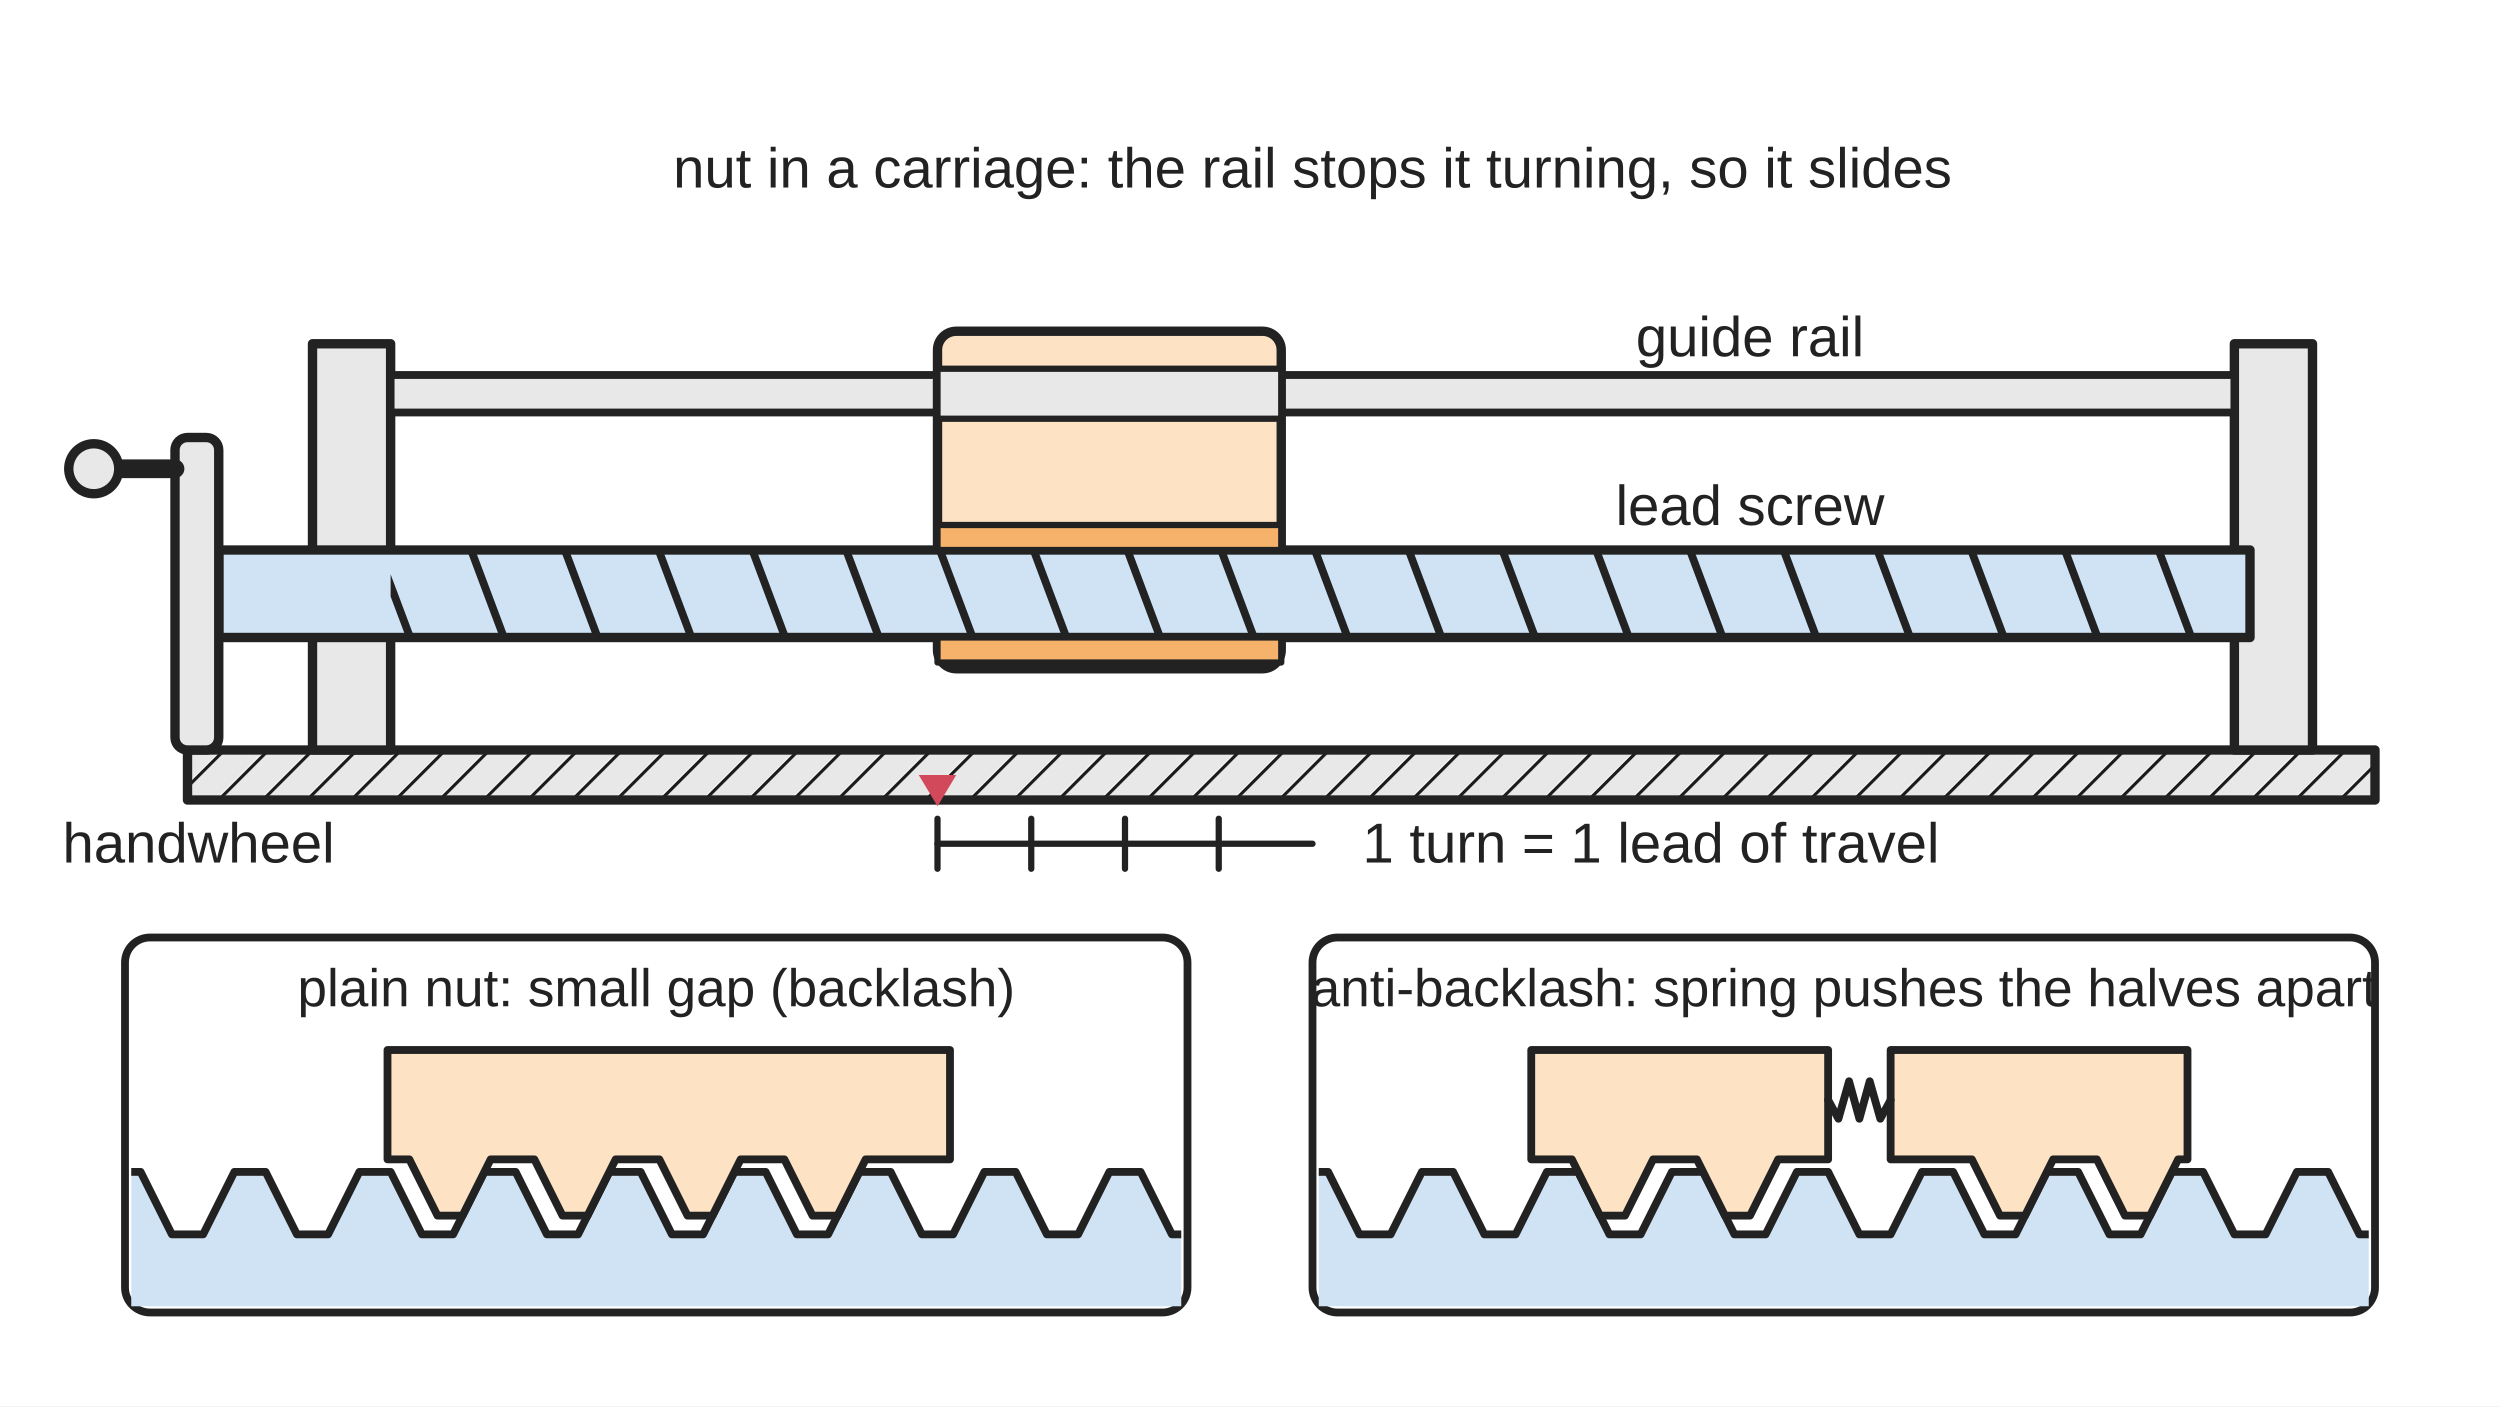
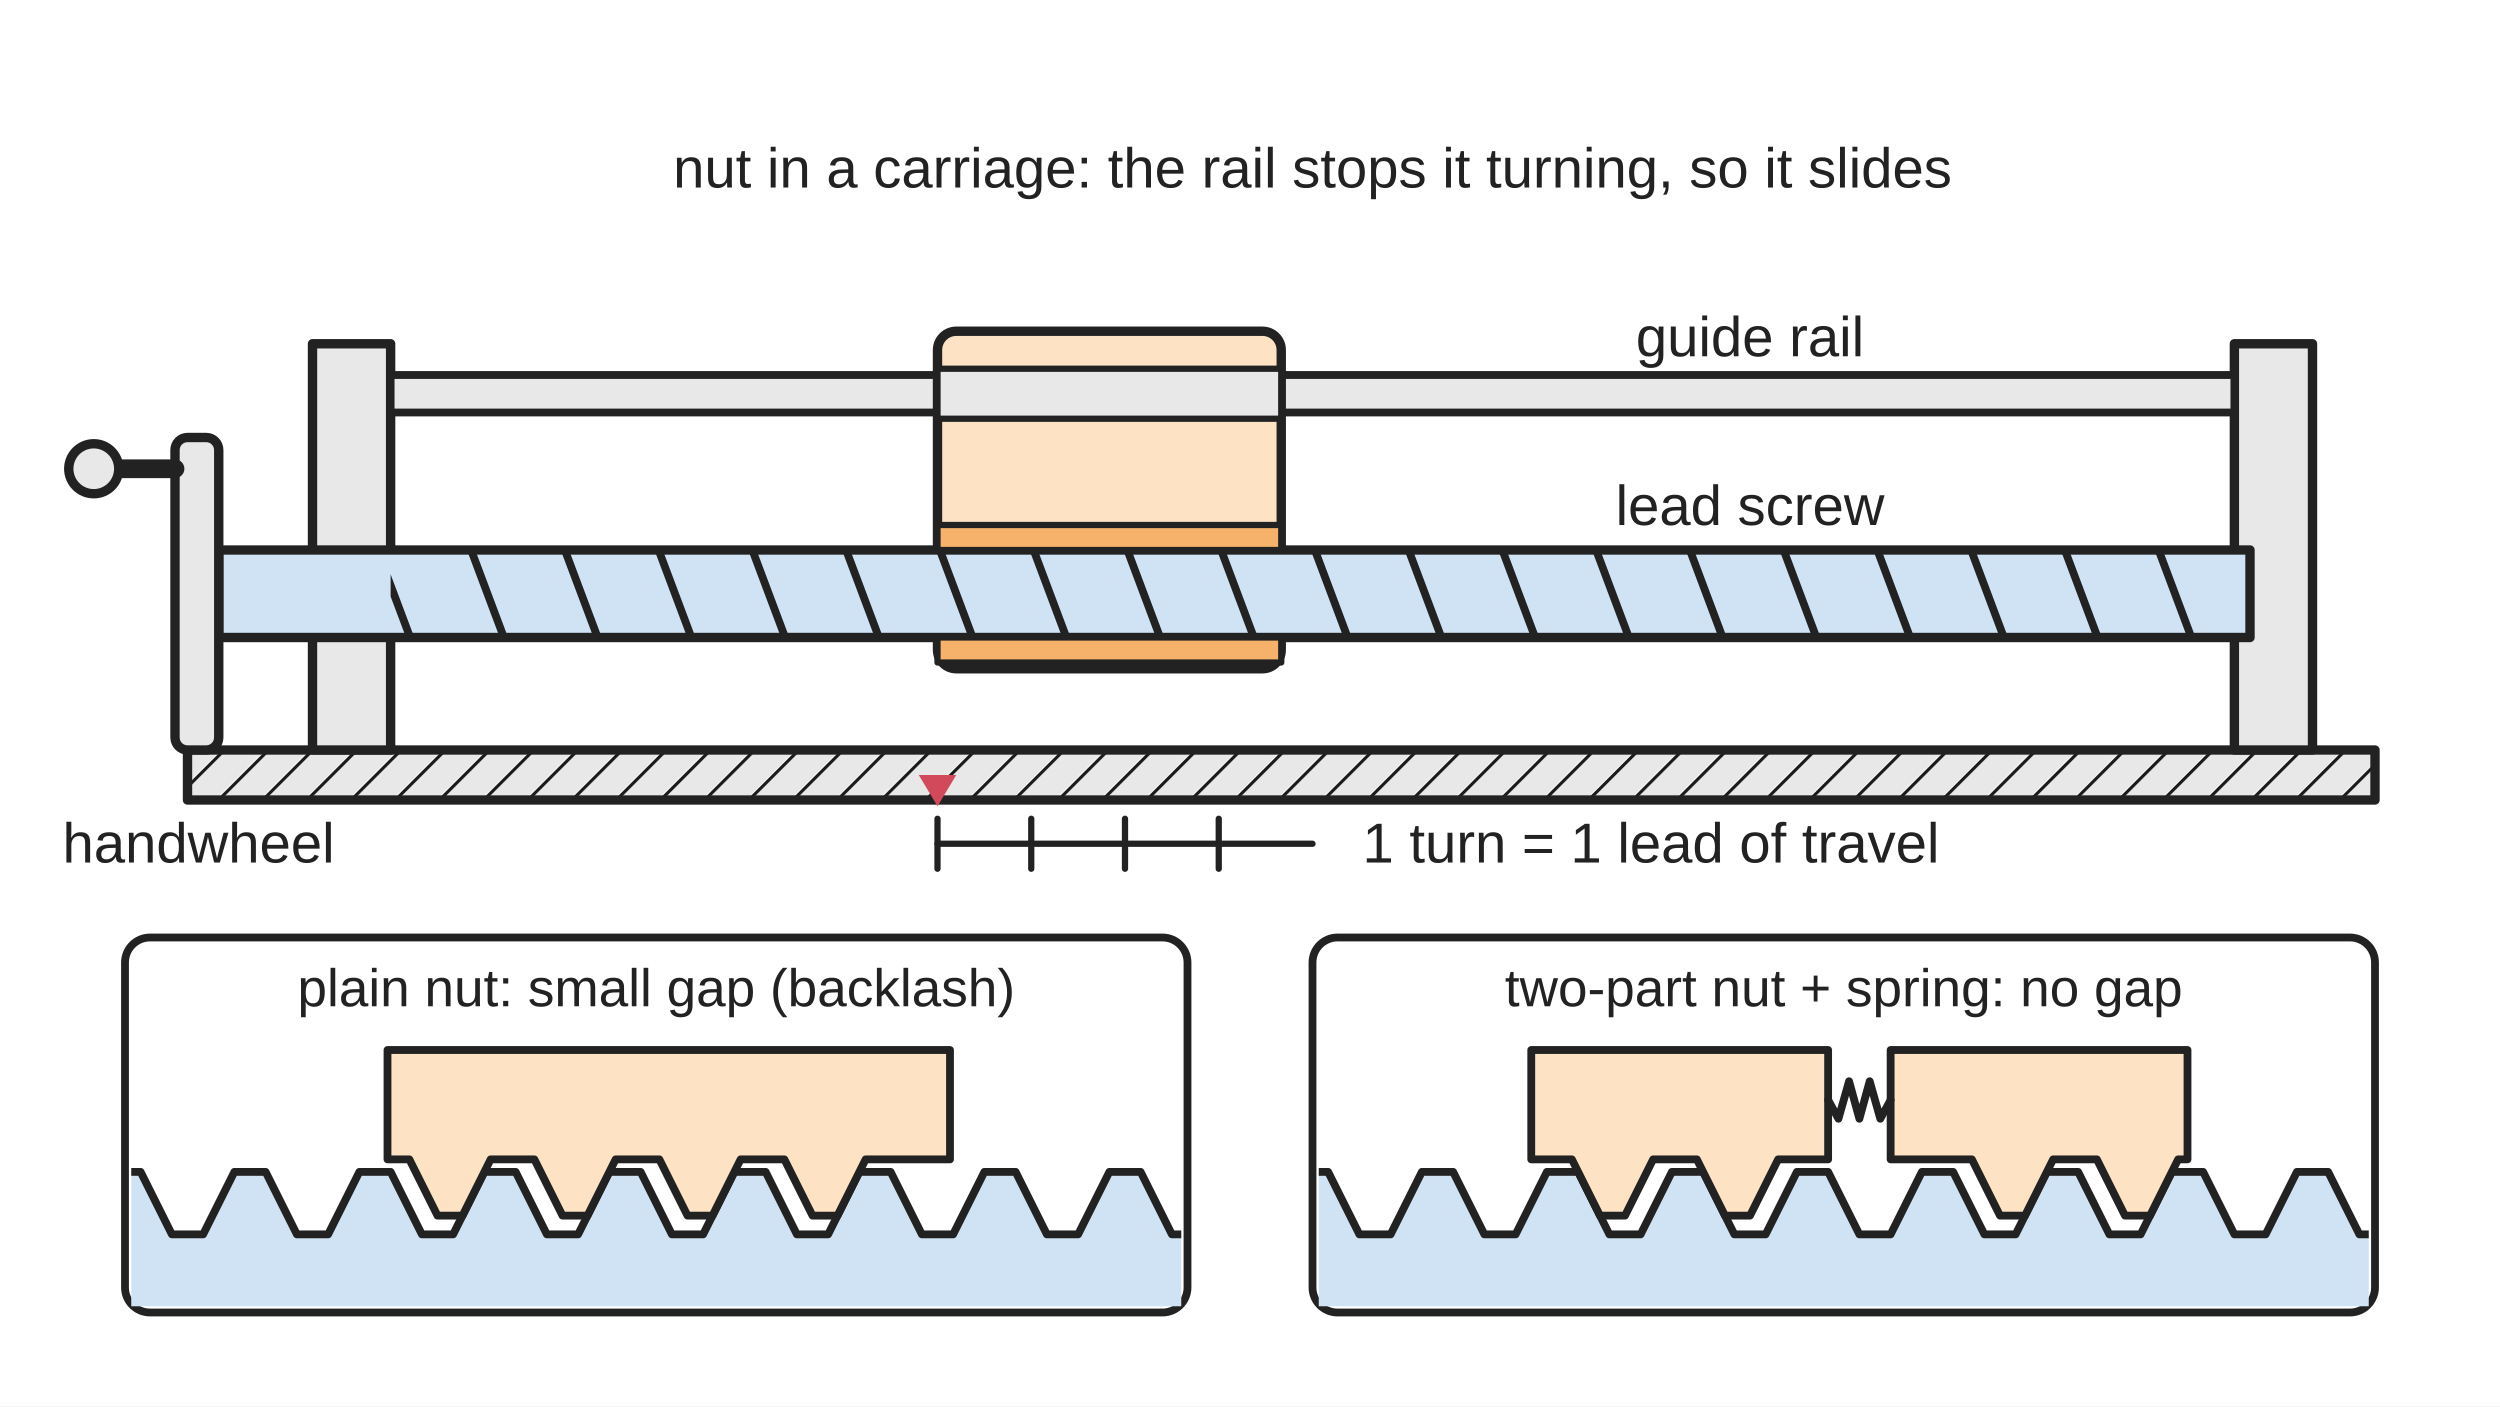
<svg xmlns="http://www.w3.org/2000/svg" viewBox="0 0 800 450" width="800" height="450" role="img">
  <rect width="800" height="450" fill="#ffffff" />
  <defs>
    <marker id="ah" viewBox="0 0 10 10" refX="8" refY="5" markerWidth="5" markerHeight="5" orient="auto-start-reverse">
      <path d="M0,0 L10,5 L0,10 z" fill="#d1495b" />
    </marker>
    <pattern id="hatch" width="10" height="10" patternUnits="userSpaceOnUse" patternTransform="rotate(45)">
      <rect width="10" height="10" fill="#e8e8e8" />
      <line x1="0" y1="0" x2="0" y2="10" stroke="#222" stroke-width="2" />
    </pattern>
    <clipPath id="sc">
      <rect x="125" y="176" width="590" height="28" />
    </clipPath>
    <clipPath id="p1">
      <rect x="42" y="302" width="336" height="116" />
    </clipPath>
    <clipPath id="p2">
      <rect x="422" y="302" width="336" height="116" />
    </clipPath>
  </defs>
  <g stroke-linejoin="round" stroke-linecap="round">
    <rect x="60" y="240" width="700" height="16" fill="url(#hatch)" stroke="#222" stroke-width="3" />
    <rect x="100" y="110" width="25" height="130" fill="#e8e8e8" stroke="#222" stroke-width="3" />
    <rect x="715" y="110" width="25" height="130" fill="#e8e8e8" stroke="#222" stroke-width="3" />
    <rect x="125" y="120" width="590" height="12" fill="#e8e8e8" stroke="#222" stroke-width="2.5" />
    <g>
      <animateTransform attributeName="transform" type="translate" values="0,0;0,0;0,0;0,0;0,0;1.1,0;3.8,0;8.1,0;13.7,0;20.4,0;28.1,0;36.4,0;45,0;53.6,0;61.9,0;69.6,0;76.3,0;81.9,0;86.2,0;88.9,0;90,0;90,0;90,0;90,0;90,0;89.5,0;87.8,0;85.2,0;81.5,0;77,0;71.7,0;65.8,0;59.3,0;52.5,0;45.6,0;38.6,0;31.7,0;25.2,0;19.2,0;13.8,0;9.1,0;5.3,0;2.5,0;0.7,0;0,0;0,0;0,0;0,0;0,0" keyTimes="0;0.021;0.042;0.062;0.083;0.104;0.125;0.146;0.167;0.188;0.208;0.229;0.25;0.271;0.292;0.312;0.333;0.354;0.375;0.396;0.417;0.438;0.458;0.479;0.5;0.521;0.542;0.562;0.583;0.604;0.625;0.646;0.667;0.688;0.708;0.729;0.75;0.771;0.792;0.812;0.833;0.854;0.875;0.896;0.917;0.938;0.958;0.979;1" dur="6s" repeatCount="indefinite" />
      <rect x="300" y="106" width="110" height="108" rx="6" fill="#fde2c4" stroke="#222" stroke-width="3" />
      <rect x="300" y="118" width="110" height="16" fill="#e8e8e8" stroke="#222" stroke-width="2" />
    </g>
    <rect x="70" y="176" width="650" height="28" fill="#cfe3f5" stroke="#222" stroke-width="3" />
    <g clip-path="url(#sc)">
      <g>
        <animateTransform attributeName="transform" type="translate" values="0,0;0,0;0,0;0,0;0,0;1.1,0;3.8,0;8.1,0;13.7,0;20.4,0;28.1,0;36.4,0;45,0;53.6,0;61.9,0;69.6,0;76.3,0;81.9,0;86.2,0;88.9,0;90,0;90,0;90,0;90,0;90,0;89.5,0;87.8,0;85.2,0;81.5,0;77,0;71.7,0;65.8,0;59.3,0;52.5,0;45.6,0;38.6,0;31.7,0;25.2,0;19.2,0;13.8,0;9.1,0;5.3,0;2.5,0;0.7,0;0,0;0,0;0,0;0,0;0,0" keyTimes="0;0.021;0.042;0.062;0.083;0.104;0.125;0.146;0.167;0.188;0.208;0.229;0.25;0.271;0.292;0.312;0.333;0.354;0.375;0.396;0.417;0.438;0.458;0.479;0.5;0.521;0.542;0.562;0.583;0.604;0.625;0.646;0.667;0.688;0.708;0.729;0.75;0.771;0.792;0.812;0.833;0.854;0.875;0.896;0.917;0.938;0.958;0.979;1" dur="6s" repeatCount="indefinite" />
        <line x1="30" y1="174" x2="42" y2="206" stroke="#222" stroke-width="2.5" />
        <line x1="60" y1="174" x2="72" y2="206" stroke="#222" stroke-width="2.5" />
        <line x1="90" y1="174" x2="102" y2="206" stroke="#222" stroke-width="2.5" />
        <line x1="120" y1="174" x2="132" y2="206" stroke="#222" stroke-width="2.5" />
        <line x1="150" y1="174" x2="162" y2="206" stroke="#222" stroke-width="2.5" />
        <line x1="180" y1="174" x2="192" y2="206" stroke="#222" stroke-width="2.5" />
        <line x1="210" y1="174" x2="222" y2="206" stroke="#222" stroke-width="2.5" />
        <line x1="240" y1="174" x2="252" y2="206" stroke="#222" stroke-width="2.5" />
        <line x1="270" y1="174" x2="282" y2="206" stroke="#222" stroke-width="2.5" />
        <line x1="300" y1="174" x2="312" y2="206" stroke="#222" stroke-width="2.5" />
        <line x1="330" y1="174" x2="342" y2="206" stroke="#222" stroke-width="2.5" />
        <line x1="360" y1="174" x2="372" y2="206" stroke="#222" stroke-width="2.5" />
        <line x1="390" y1="174" x2="402" y2="206" stroke="#222" stroke-width="2.5" />
        <line x1="420" y1="174" x2="432" y2="206" stroke="#222" stroke-width="2.5" />
        <line x1="450" y1="174" x2="462" y2="206" stroke="#222" stroke-width="2.5" />
        <line x1="480" y1="174" x2="492" y2="206" stroke="#222" stroke-width="2.5" />
        <line x1="510" y1="174" x2="522" y2="206" stroke="#222" stroke-width="2.5" />
        <line x1="540" y1="174" x2="552" y2="206" stroke="#222" stroke-width="2.5" />
        <line x1="570" y1="174" x2="582" y2="206" stroke="#222" stroke-width="2.5" />
        <line x1="600" y1="174" x2="612" y2="206" stroke="#222" stroke-width="2.5" />
        <line x1="630" y1="174" x2="642" y2="206" stroke="#222" stroke-width="2.5" />
        <line x1="660" y1="174" x2="672" y2="206" stroke="#222" stroke-width="2.5" />
        <line x1="690" y1="174" x2="702" y2="206" stroke="#222" stroke-width="2.5" />
        <line x1="720" y1="174" x2="732" y2="206" stroke="#222" stroke-width="2.5" />
        <line x1="750" y1="174" x2="762" y2="206" stroke="#222" stroke-width="2.5" />
      </g>
    </g>
    <g>
      <animateTransform attributeName="transform" type="translate" values="0,0;0,0;0,0;0,0;0,0;1.1,0;3.8,0;8.1,0;13.7,0;20.4,0;28.1,0;36.4,0;45,0;53.6,0;61.9,0;69.6,0;76.3,0;81.9,0;86.2,0;88.9,0;90,0;90,0;90,0;90,0;90,0;89.5,0;87.8,0;85.2,0;81.5,0;77,0;71.7,0;65.8,0;59.3,0;52.5,0;45.6,0;38.6,0;31.7,0;25.2,0;19.2,0;13.8,0;9.1,0;5.3,0;2.5,0;0.7,0;0,0;0,0;0,0;0,0;0,0" keyTimes="0;0.021;0.042;0.062;0.083;0.104;0.125;0.146;0.167;0.188;0.208;0.229;0.25;0.271;0.292;0.312;0.333;0.354;0.375;0.396;0.417;0.438;0.458;0.479;0.5;0.521;0.542;0.562;0.583;0.604;0.625;0.646;0.667;0.688;0.708;0.729;0.75;0.771;0.792;0.812;0.833;0.854;0.875;0.896;0.917;0.938;0.958;0.979;1" dur="6s" repeatCount="indefinite" />
      <rect x="300" y="168" width="110" height="8" fill="#f6b26b" stroke="#222" stroke-width="2" />
      <rect x="300" y="204" width="110" height="8" fill="#f6b26b" stroke="#222" stroke-width="2" />
    </g>
    <rect x="56" y="140" width="14" height="100" rx="4" fill="#e8e8e8" stroke="#222" stroke-width="3" />
    <g transform="translate(0,-40)">
-       <animateTransform attributeName="transform" type="translate" values="0,-40;0,-40;0,-40;0,-40;0,-40;0,-38.9;0,-27.8;0,4.8;0,38.5;0,16.8;0,-36.9;0,-9.2;0,40;0,-9.2;0,-36.9;0,16.8;0,38.5;0,4.8;0,-27.8;0,-38.9;0,-40;0,-40;0,-40;0,-40;0,-40;0,-39.7;0,-35.9;0,-21.2;0,8;0,36.5;0,30.9;0,-14.1;0,-39.6;0,-0.3;0,39.7;0,8.9;0,-37.4;0,-21.6;0,25.6;0,38.7;0,13.4;0,-17.4;0,-34.5;0,-39.5;0,-40;0,-40;0,-40;0,-40;0,-40" keyTimes="0;0.021;0.042;0.062;0.083;0.104;0.125;0.146;0.167;0.188;0.208;0.229;0.25;0.271;0.292;0.312;0.333;0.354;0.375;0.396;0.417;0.438;0.458;0.479;0.5;0.521;0.542;0.562;0.583;0.604;0.625;0.646;0.667;0.688;0.708;0.729;0.75;0.771;0.792;0.812;0.833;0.854;0.875;0.896;0.917;0.938;0.958;0.979;1" dur="6s" repeatCount="indefinite" />
+       <animateTransform attributeName="transform" type="translate" values="0,-40;0,-40;0,-40;0,-39.6;0,-38;0,-33.7;0,-25.4;0,-12.1;0,5.3;0,23.7;0,37.1;0,39;0,25.6;0,0;0,-26.7;0,-39.9;0,-30.5;0,-2.6;0,27.2;0,40;0,27.2;0,-2.6;0,-30.5;0,-39.9;0,-26.7;0,0;0,25.6;0,39;0,37.1;0,23.7;0,5.3;0,-12.1;0,-25.4;0,-33.7;0,-38;0,-39.6;0,-40;0,-40;0,-40;0,-40;0,-39.6;0,-38;0,-33.7;0,-25.4;0,-12.1;0,5.3;0,23.7;0,37.1;0,39;0,25.6;0,0;0,-26.7;0,-39.9;0,-30.5;0,-2.6;0,27.2;0,40;0,27.2;0,-2.6;0,-30.5;0,-39.9;0,-26.7;0,0;0,25.6;0,39;0,37.1;0,23.7;0,5.3;0,-12.1;0,-25.4;0,-33.7;0,-38;0,-39.6;0,-40;0,-40;0,-40" keyTimes="0;0.08;0.089;0.099;0.108;0.118;0.127;0.137;0.146;0.156;0.165;0.174;0.184;0.193;0.203;0.212;0.222;0.231;0.241;0.25;0.259;0.269;0.278;0.288;0.297;0.307;0.316;0.326;0.335;0.344;0.354;0.363;0.373;0.382;0.392;0.401;0.411;0.42;0.5;0.512;0.523;0.535;0.547;0.558;0.57;0.582;0.593;0.605;0.617;0.628;0.64;0.652;0.663;0.675;0.687;0.698;0.71;0.722;0.733;0.745;0.757;0.768;0.78;0.792;0.803;0.815;0.827;0.838;0.85;0.862;0.873;0.885;0.897;0.908;0.92;1" dur="6s" repeatCount="indefinite" />
      <line x1="56" y1="190" x2="34" y2="190" stroke="#222" stroke-width="6" />
      <circle cx="30" cy="190" r="8" fill="#e8e8e8" stroke="#222" stroke-width="3" />
    </g>
    <line x1="300" y1="270" x2="420" y2="270" stroke="#222" stroke-width="2" />
    <line x1="300" y1="262" x2="300" y2="278" stroke="#222" stroke-width="2" />
    <line x1="330" y1="262" x2="330" y2="278" stroke="#222" stroke-width="2" />
    <line x1="360" y1="262" x2="360" y2="278" stroke="#222" stroke-width="2" />
    <line x1="390" y1="262" x2="390" y2="278" stroke="#222" stroke-width="2" />
    <g>
      <animateTransform attributeName="transform" type="translate" values="0,0;0,0;0,0;0,0;0,0;1.1,0;3.8,0;8.1,0;13.7,0;20.4,0;28.1,0;36.4,0;45,0;53.6,0;61.9,0;69.6,0;76.3,0;81.9,0;86.2,0;88.9,0;90,0;90,0;90,0;90,0;90,0;89.5,0;87.8,0;85.2,0;81.5,0;77,0;71.7,0;65.8,0;59.3,0;52.5,0;45.6,0;38.6,0;31.7,0;25.2,0;19.2,0;13.8,0;9.1,0;5.3,0;2.5,0;0.7,0;0,0;0,0;0,0;0,0;0,0" keyTimes="0;0.021;0.042;0.062;0.083;0.104;0.125;0.146;0.167;0.188;0.208;0.229;0.25;0.271;0.292;0.312;0.333;0.354;0.375;0.396;0.417;0.438;0.458;0.479;0.5;0.521;0.542;0.562;0.583;0.604;0.625;0.646;0.667;0.688;0.708;0.729;0.75;0.771;0.792;0.812;0.833;0.854;0.875;0.896;0.917;0.938;0.958;0.979;1" dur="6s" repeatCount="indefinite" />
      <path d="M300,258 l-6,-10 h12 z" fill="#d1495b" />
    </g>
    <rect x="40" y="300" width="340" height="120" rx="8" fill="#ffffff" stroke="#222" stroke-width="2.5" />
    <rect x="420" y="300" width="340" height="120" rx="8" fill="#ffffff" stroke="#222" stroke-width="2.5" />
    <g clip-path="url(#p1)">
      <g transform="translate(0,0)">
-         <animateTransform attributeName="transform" type="translate" values="0,0;0,0;0,0;0,0;0,0;0.7,0;2.6,0;5.4,0;9.1,0;13.6,0;18.7,0;24.3,0;30,0;35.7,0;41.3,0;46.4,0;50.9,0;54.6,0;57.4,0;59.3,0;60,0;60,0;60,0;60,0;60,0;59.6,0;58.6,0;56.8,0;54.4,0;51.3,0;47.8,0;43.9,0;39.6,0;35,0;30.4,0;25.7,0;21.2,0;16.8,0;12.8,0;9.2,0;6.1,0;3.6,0;1.7,0;0.5,0;0,0;0,0;0,0;0,0;0,0" keyTimes="0;0.021;0.042;0.062;0.083;0.104;0.125;0.146;0.167;0.188;0.208;0.229;0.25;0.271;0.292;0.312;0.333;0.354;0.375;0.396;0.417;0.438;0.458;0.479;0.5;0.521;0.542;0.562;0.583;0.604;0.625;0.646;0.667;0.688;0.708;0.729;0.75;0.771;0.792;0.812;0.833;0.854;0.875;0.896;0.917;0.938;0.958;0.979;1" dur="6s" repeatCount="indefinite" />
+         <animateTransform attributeName="transform" type="translate" values="0,0;0,0;0,0;0,0;0,0;0.5,0;1.7,0;3.6,0;6.1,0;9.1,0;12.5,0;16.2,0;20,0;23.8,0;27.5,0;30.9,0;33.9,0;36.4,0;38.3,0;39.5,0;40,0;40,0;40,0;40,0;40,0;39.8,0;39,0;37.9,0;36.2,0;34.2,0;31.9,0;29.2,0;26.4,0;23.4,0;20.2,0;17.1,0;14.1,0;11.2,0;8.5,0;6.1,0;4.1,0;2.4,0;1.1,0;0.3,0;0,0;0,0;0,0;0,0;0,0" keyTimes="0;0.021;0.042;0.062;0.083;0.104;0.125;0.146;0.167;0.188;0.208;0.229;0.25;0.271;0.292;0.312;0.333;0.354;0.375;0.396;0.417;0.438;0.458;0.479;0.5;0.521;0.542;0.562;0.583;0.604;0.625;0.646;0.667;0.688;0.708;0.729;0.75;0.771;0.792;0.812;0.833;0.854;0.875;0.896;0.917;0.938;0.958;0.979;1" dur="6s" repeatCount="indefinite" />
        <polygon points="-20,395 -15,395 -5,375 5,375 15,395 25,395 35,375 45,375 55,395 65,395 75,375 85,375 95,395 105,395 115,375 125,375 135,395 145,395 155,375 165,375 175,395 185,395 195,375 205,375 215,395 225,395 235,375 245,375 255,395 265,395 275,375 285,375 295,395 305,395 315,375 325,375 335,395 345,395 355,375 365,375 375,395 385,395 395,375 405,375 415,395 440,395 440,435 -20,435" fill="#cfe3f5" stroke="#222" stroke-width="2.5" />
      </g>
      <g transform="translate(4,0)">
-         <animateTransform attributeName="transform" type="translate" values="4,0;4,0;4,0;4,0;4,0;4,0;4,0;4,0;5.1,0;9.6,0;14.7,0;20.3,0;26,0;31.7,0;37.3,0;42.4,0;46.9,0;50.6,0;53.4,0;55.3,0;56,0;56,0;56,0;56,0;56,0;56,0;56,0;56,0;56,0;55.3,0;51.8,0;47.9,0;43.6,0;39,0;34.4,0;29.7,0;25.2,0;20.8,0;16.8,0;13.2,0;10.1,0;7.6,0;5.7,0;4.5,0;4,0;4,0;4,0;4,0;4,0" keyTimes="0;0.021;0.042;0.062;0.083;0.104;0.125;0.146;0.167;0.188;0.208;0.229;0.25;0.271;0.292;0.312;0.333;0.354;0.375;0.396;0.417;0.438;0.458;0.479;0.5;0.521;0.542;0.562;0.583;0.604;0.625;0.646;0.667;0.688;0.708;0.729;0.75;0.771;0.792;0.812;0.833;0.854;0.875;0.896;0.917;0.938;0.958;0.979;1" dur="6s" repeatCount="indefinite" />
+         <animateTransform attributeName="transform" type="translate" values="4,0;4,0;4,0;4,0;4,0;4,0;4,0;4,0;4,0;5.1,0;8.5,0;12.2,0;16,0;19.8,0;23.5,0;26.9,0;29.9,0;32.4,0;34.3,0;35.5,0;36,0;36,0;36,0;36,0;36,0;36,0;36,0;36,0;36,0;36,0;35.9,0;33.2,0;30.4,0;27.4,0;24.2,0;21.1,0;18.1,0;15.2,0;12.5,0;10.1,0;8.1,0;6.4,0;5.1,0;4.3,0;4,0;4,0;4,0;4,0;4,0" keyTimes="0;0.021;0.042;0.062;0.083;0.104;0.125;0.146;0.167;0.188;0.208;0.229;0.25;0.271;0.292;0.312;0.333;0.354;0.375;0.396;0.417;0.438;0.458;0.479;0.5;0.521;0.542;0.562;0.583;0.604;0.625;0.646;0.667;0.688;0.708;0.729;0.75;0.771;0.792;0.812;0.833;0.854;0.875;0.896;0.917;0.938;0.958;0.979;1" dur="6s" repeatCount="indefinite" />
        <polygon points="120,336 300,336 300,371 273,371 264,389 256,389 247,371 233,371 224,389 216,389 207,371 193,371 184,389 176,389 167,371 153,371 144,389 136,389 127,371 120,371" fill="#fde2c4" stroke="#222" stroke-width="2.5" />
      </g>
    </g>
    <g clip-path="url(#p2)">
      <g transform="translate(0,0)">
-         <animateTransform attributeName="transform" type="translate" values="0,0;0,0;0,0;0,0;0,0;0.7,0;2.6,0;5.4,0;9.1,0;13.6,0;18.7,0;24.3,0;30,0;35.7,0;41.3,0;46.4,0;50.9,0;54.6,0;57.4,0;59.3,0;60,0;60,0;60,0;60,0;60,0;59.6,0;58.6,0;56.8,0;54.4,0;51.3,0;47.8,0;43.9,0;39.6,0;35,0;30.4,0;25.7,0;21.2,0;16.8,0;12.8,0;9.2,0;6.1,0;3.6,0;1.7,0;0.5,0;0,0;0,0;0,0;0,0;0,0" keyTimes="0;0.021;0.042;0.062;0.083;0.104;0.125;0.146;0.167;0.188;0.208;0.229;0.25;0.271;0.292;0.312;0.333;0.354;0.375;0.396;0.417;0.438;0.458;0.479;0.5;0.521;0.542;0.562;0.583;0.604;0.625;0.646;0.667;0.688;0.708;0.729;0.75;0.771;0.792;0.812;0.833;0.854;0.875;0.896;0.917;0.938;0.958;0.979;1" dur="6s" repeatCount="indefinite" />
+         <animateTransform attributeName="transform" type="translate" values="0,0;0,0;0,0;0,0;0,0;0.5,0;1.7,0;3.6,0;6.1,0;9.1,0;12.5,0;16.2,0;20,0;23.8,0;27.5,0;30.9,0;33.9,0;36.4,0;38.3,0;39.5,0;40,0;40,0;40,0;40,0;40,0;39.8,0;39,0;37.9,0;36.2,0;34.2,0;31.9,0;29.2,0;26.4,0;23.4,0;20.2,0;17.1,0;14.1,0;11.2,0;8.5,0;6.1,0;4.1,0;2.4,0;1.1,0;0.3,0;0,0;0,0;0,0;0,0;0,0" keyTimes="0;0.021;0.042;0.062;0.083;0.104;0.125;0.146;0.167;0.188;0.208;0.229;0.25;0.271;0.292;0.312;0.333;0.354;0.375;0.396;0.417;0.438;0.458;0.479;0.5;0.521;0.542;0.562;0.583;0.604;0.625;0.646;0.667;0.688;0.708;0.729;0.75;0.771;0.792;0.812;0.833;0.854;0.875;0.896;0.917;0.938;0.958;0.979;1" dur="6s" repeatCount="indefinite" />
        <polygon points="360,395 365,395 375,375 385,375 395,395 405,395 415,375 425,375 435,395 445,395 455,375 465,375 475,395 485,395 495,375 505,375 515,395 525,395 535,375 545,375 555,395 565,395 575,375 585,375 595,395 605,395 615,375 625,375 635,395 645,395 655,375 665,375 675,395 685,395 695,375 705,375 715,395 725,395 735,375 745,375 755,395 765,395 775,375 785,375 795,395 820,395 820,435 360,435" fill="#cfe3f5" stroke="#222" stroke-width="2.5" />
      </g>
      <g transform="translate(0,0)">
-         <animateTransform attributeName="transform" type="translate" values="0,0;0,0;0,0;0,0;0,0;0.7,0;2.6,0;5.4,0;9.1,0;13.6,0;18.7,0;24.3,0;30,0;35.7,0;41.3,0;46.4,0;50.9,0;54.6,0;57.4,0;59.3,0;60,0;60,0;60,0;60,0;60,0;59.6,0;58.6,0;56.8,0;54.4,0;51.3,0;47.8,0;43.9,0;39.6,0;35,0;30.4,0;25.7,0;21.2,0;16.8,0;12.8,0;9.2,0;6.1,0;3.6,0;1.7,0;0.5,0;0,0;0,0;0,0;0,0;0,0" keyTimes="0;0.021;0.042;0.062;0.083;0.104;0.125;0.146;0.167;0.188;0.208;0.229;0.25;0.271;0.292;0.312;0.333;0.354;0.375;0.396;0.417;0.438;0.458;0.479;0.5;0.521;0.542;0.562;0.583;0.604;0.625;0.646;0.667;0.688;0.708;0.729;0.75;0.771;0.792;0.812;0.833;0.854;0.875;0.896;0.917;0.938;0.958;0.979;1" dur="6s" repeatCount="indefinite" />
+         <animateTransform attributeName="transform" type="translate" values="0,0;0,0;0,0;0,0;0,0;0.5,0;1.7,0;3.6,0;6.1,0;9.1,0;12.5,0;16.2,0;20,0;23.8,0;27.5,0;30.9,0;33.9,0;36.4,0;38.3,0;39.5,0;40,0;40,0;40,0;40,0;40,0;39.8,0;39,0;37.9,0;36.2,0;34.2,0;31.9,0;29.2,0;26.4,0;23.4,0;20.2,0;17.1,0;14.1,0;11.2,0;8.5,0;6.1,0;4.1,0;2.4,0;1.1,0;0.3,0;0,0;0,0;0,0;0,0;0,0" keyTimes="0;0.021;0.042;0.062;0.083;0.104;0.125;0.146;0.167;0.188;0.208;0.229;0.25;0.271;0.292;0.312;0.333;0.354;0.375;0.396;0.417;0.438;0.458;0.479;0.5;0.521;0.542;0.562;0.583;0.604;0.625;0.646;0.667;0.688;0.708;0.729;0.75;0.771;0.792;0.812;0.833;0.854;0.875;0.896;0.917;0.938;0.958;0.979;1" dur="6s" repeatCount="indefinite" />
        <polygon points="490,336 585,336 585,371 569.0,371 560.0,389 552.0,389 543.0,371 529.0,371 520.0,389 512.0,389 503.0,371 490,371" fill="#fde2c4" stroke="#222" stroke-width="2.5" />
        <polygon points="605,336 700,336 700,371 697.0,371 688.0,389 680.0,389 671.0,371 657.0,371 648.0,389 640.0,389 631.0,371 605,371" fill="#fde2c4" stroke="#222" stroke-width="2.5" />
        <polyline points="585,352 588.3,358 591.7,346 595,358 598.3,346 601.7,358 605,352" fill="none" stroke="#222" stroke-width="2.5" />
      </g>
    </g>
  </g>
  <g font-family="Arial, Helvetica, sans-serif" font-size="18" fill="#222">
    <text x="420" y="60" text-anchor="middle">nut in a carriage: the rail stops it turning, so it slides</text>
    <text x="560" y="168" text-anchor="middle">lead screw</text>
    <text x="560" y="114" text-anchor="middle">guide rail</text>
    <text x="20" y="276">handwheel</text>
    <text x="436" y="276">1 turn = 1 lead of travel</text>
    <text x="210" y="322" text-anchor="middle" font-size="17">plain nut: small gap (backlash)</text>
-     <text x="590" y="322" text-anchor="middle" font-size="17">anti-backlash: spring pushes the halves apart</text>
+     <text x="590" y="322" text-anchor="middle" font-size="17">two-part nut + spring: no gap</text>
  </g>
</svg>
